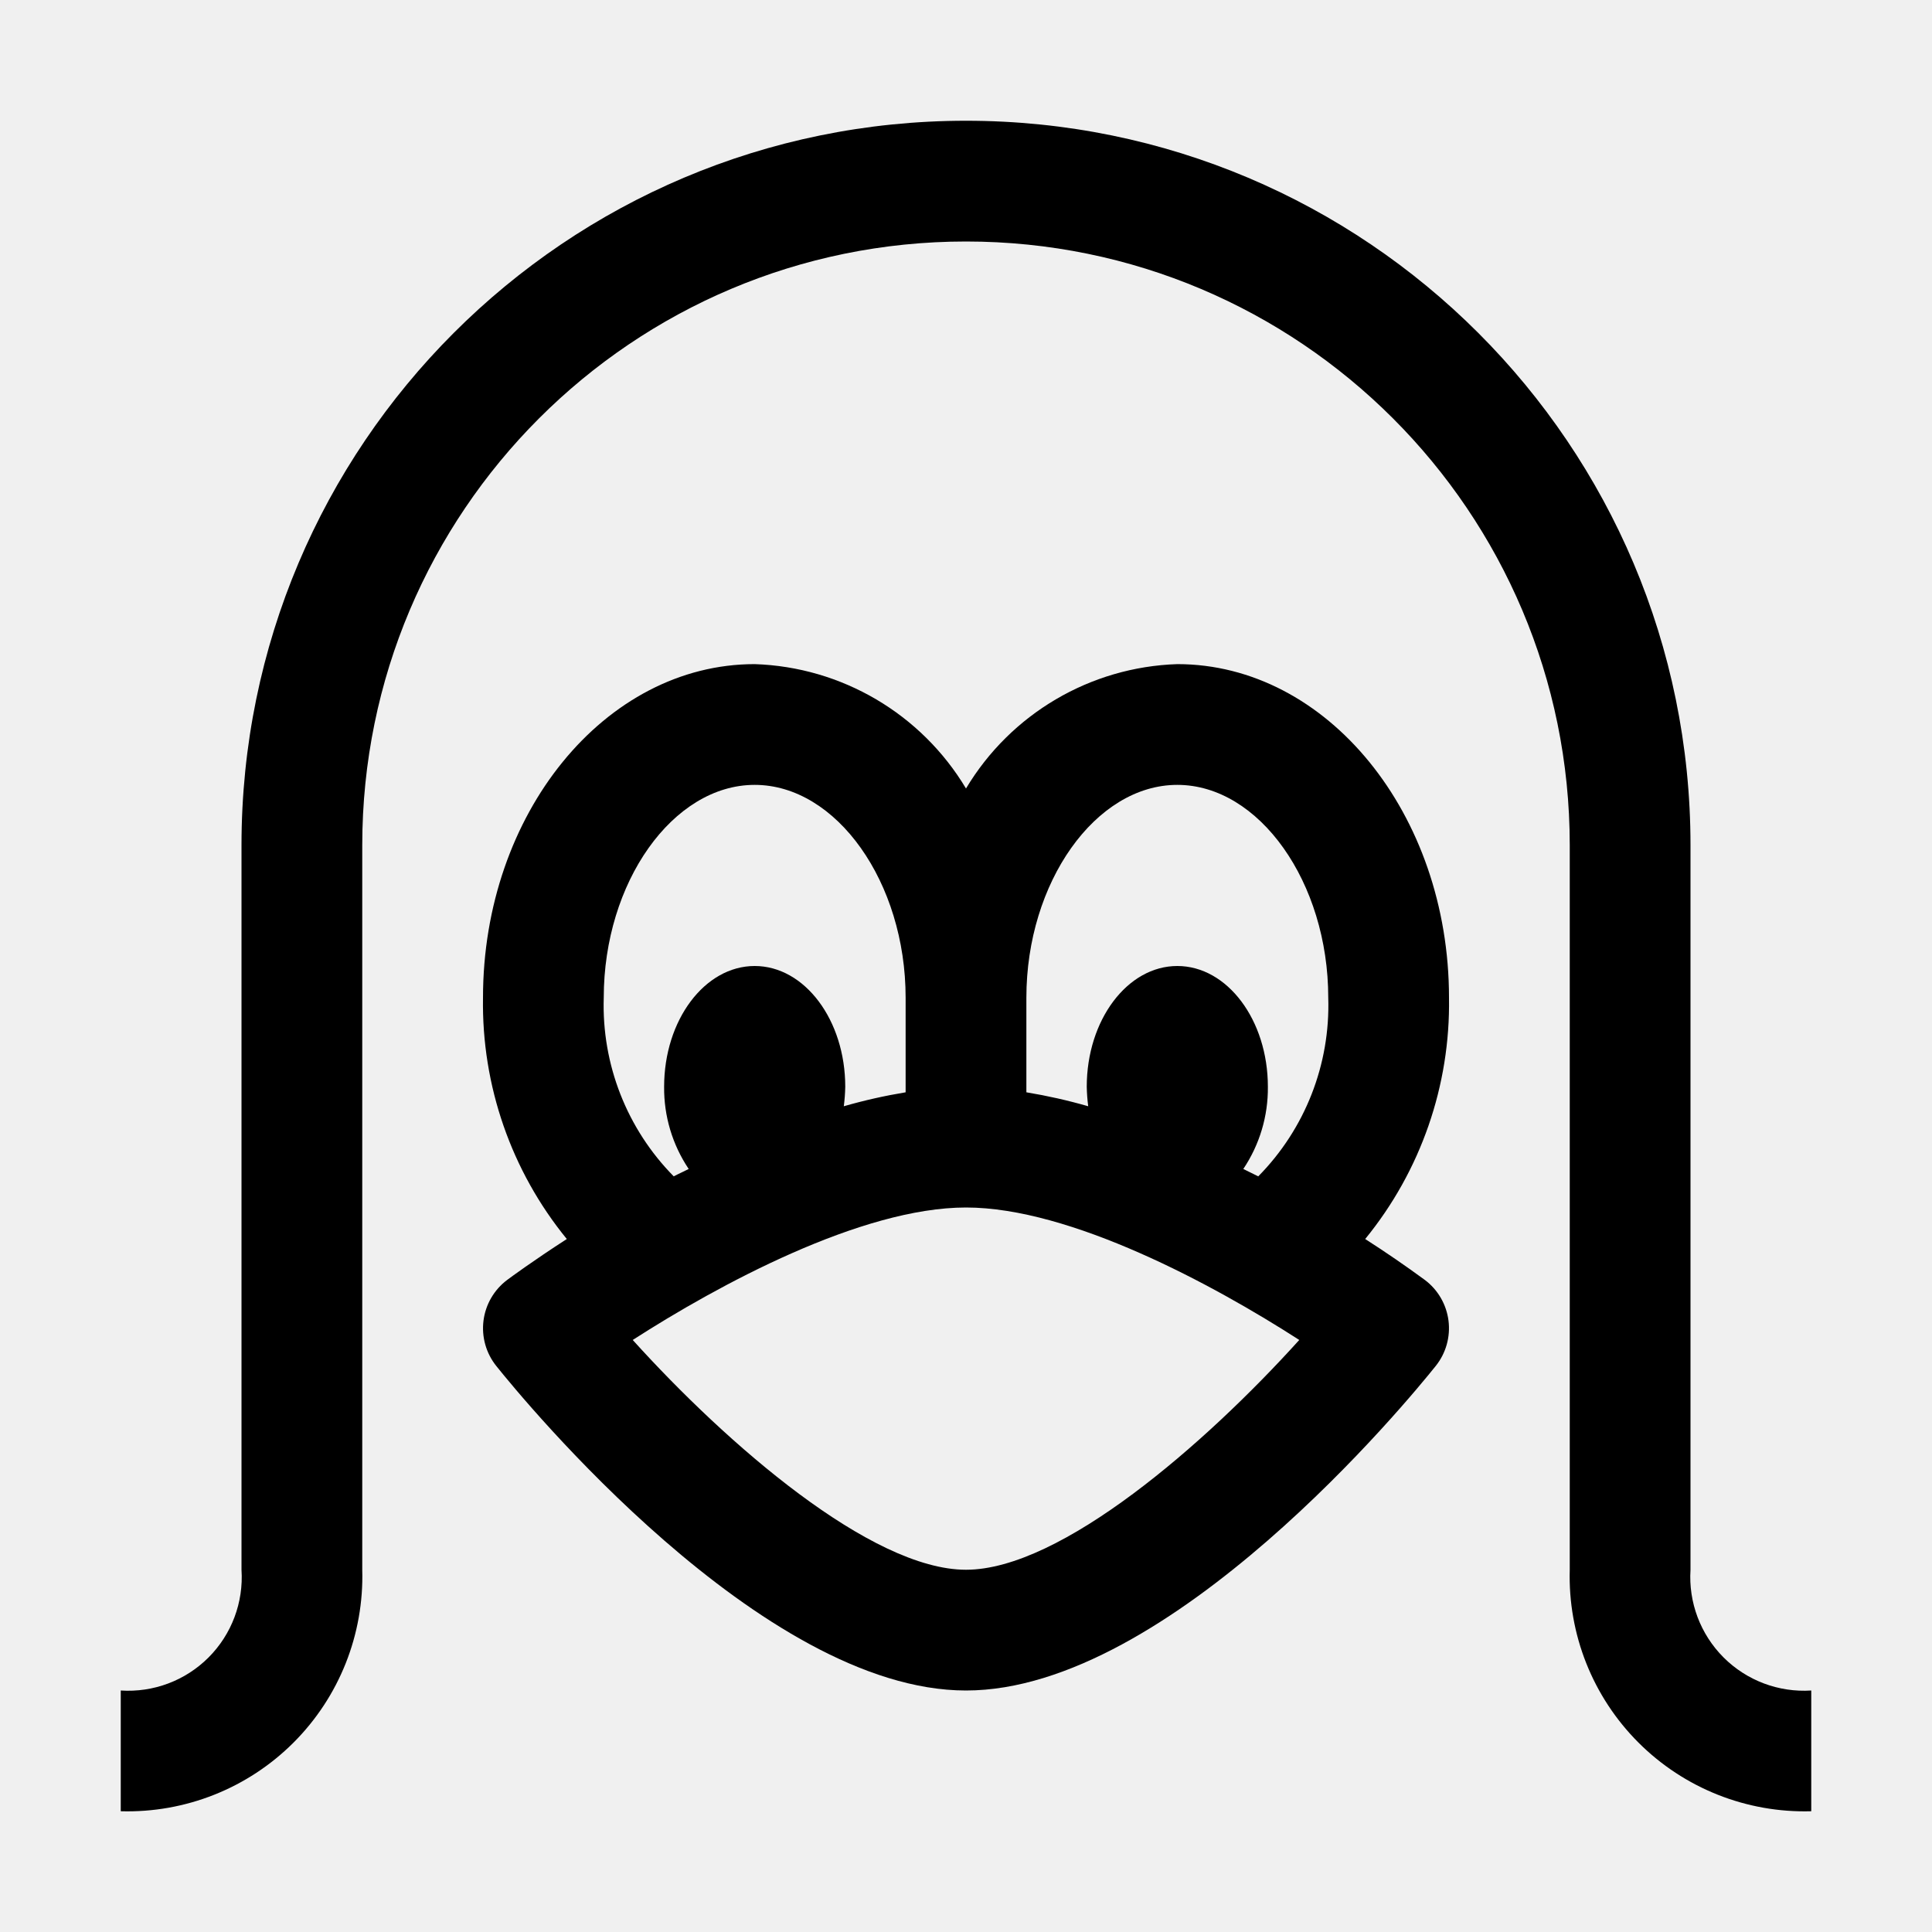
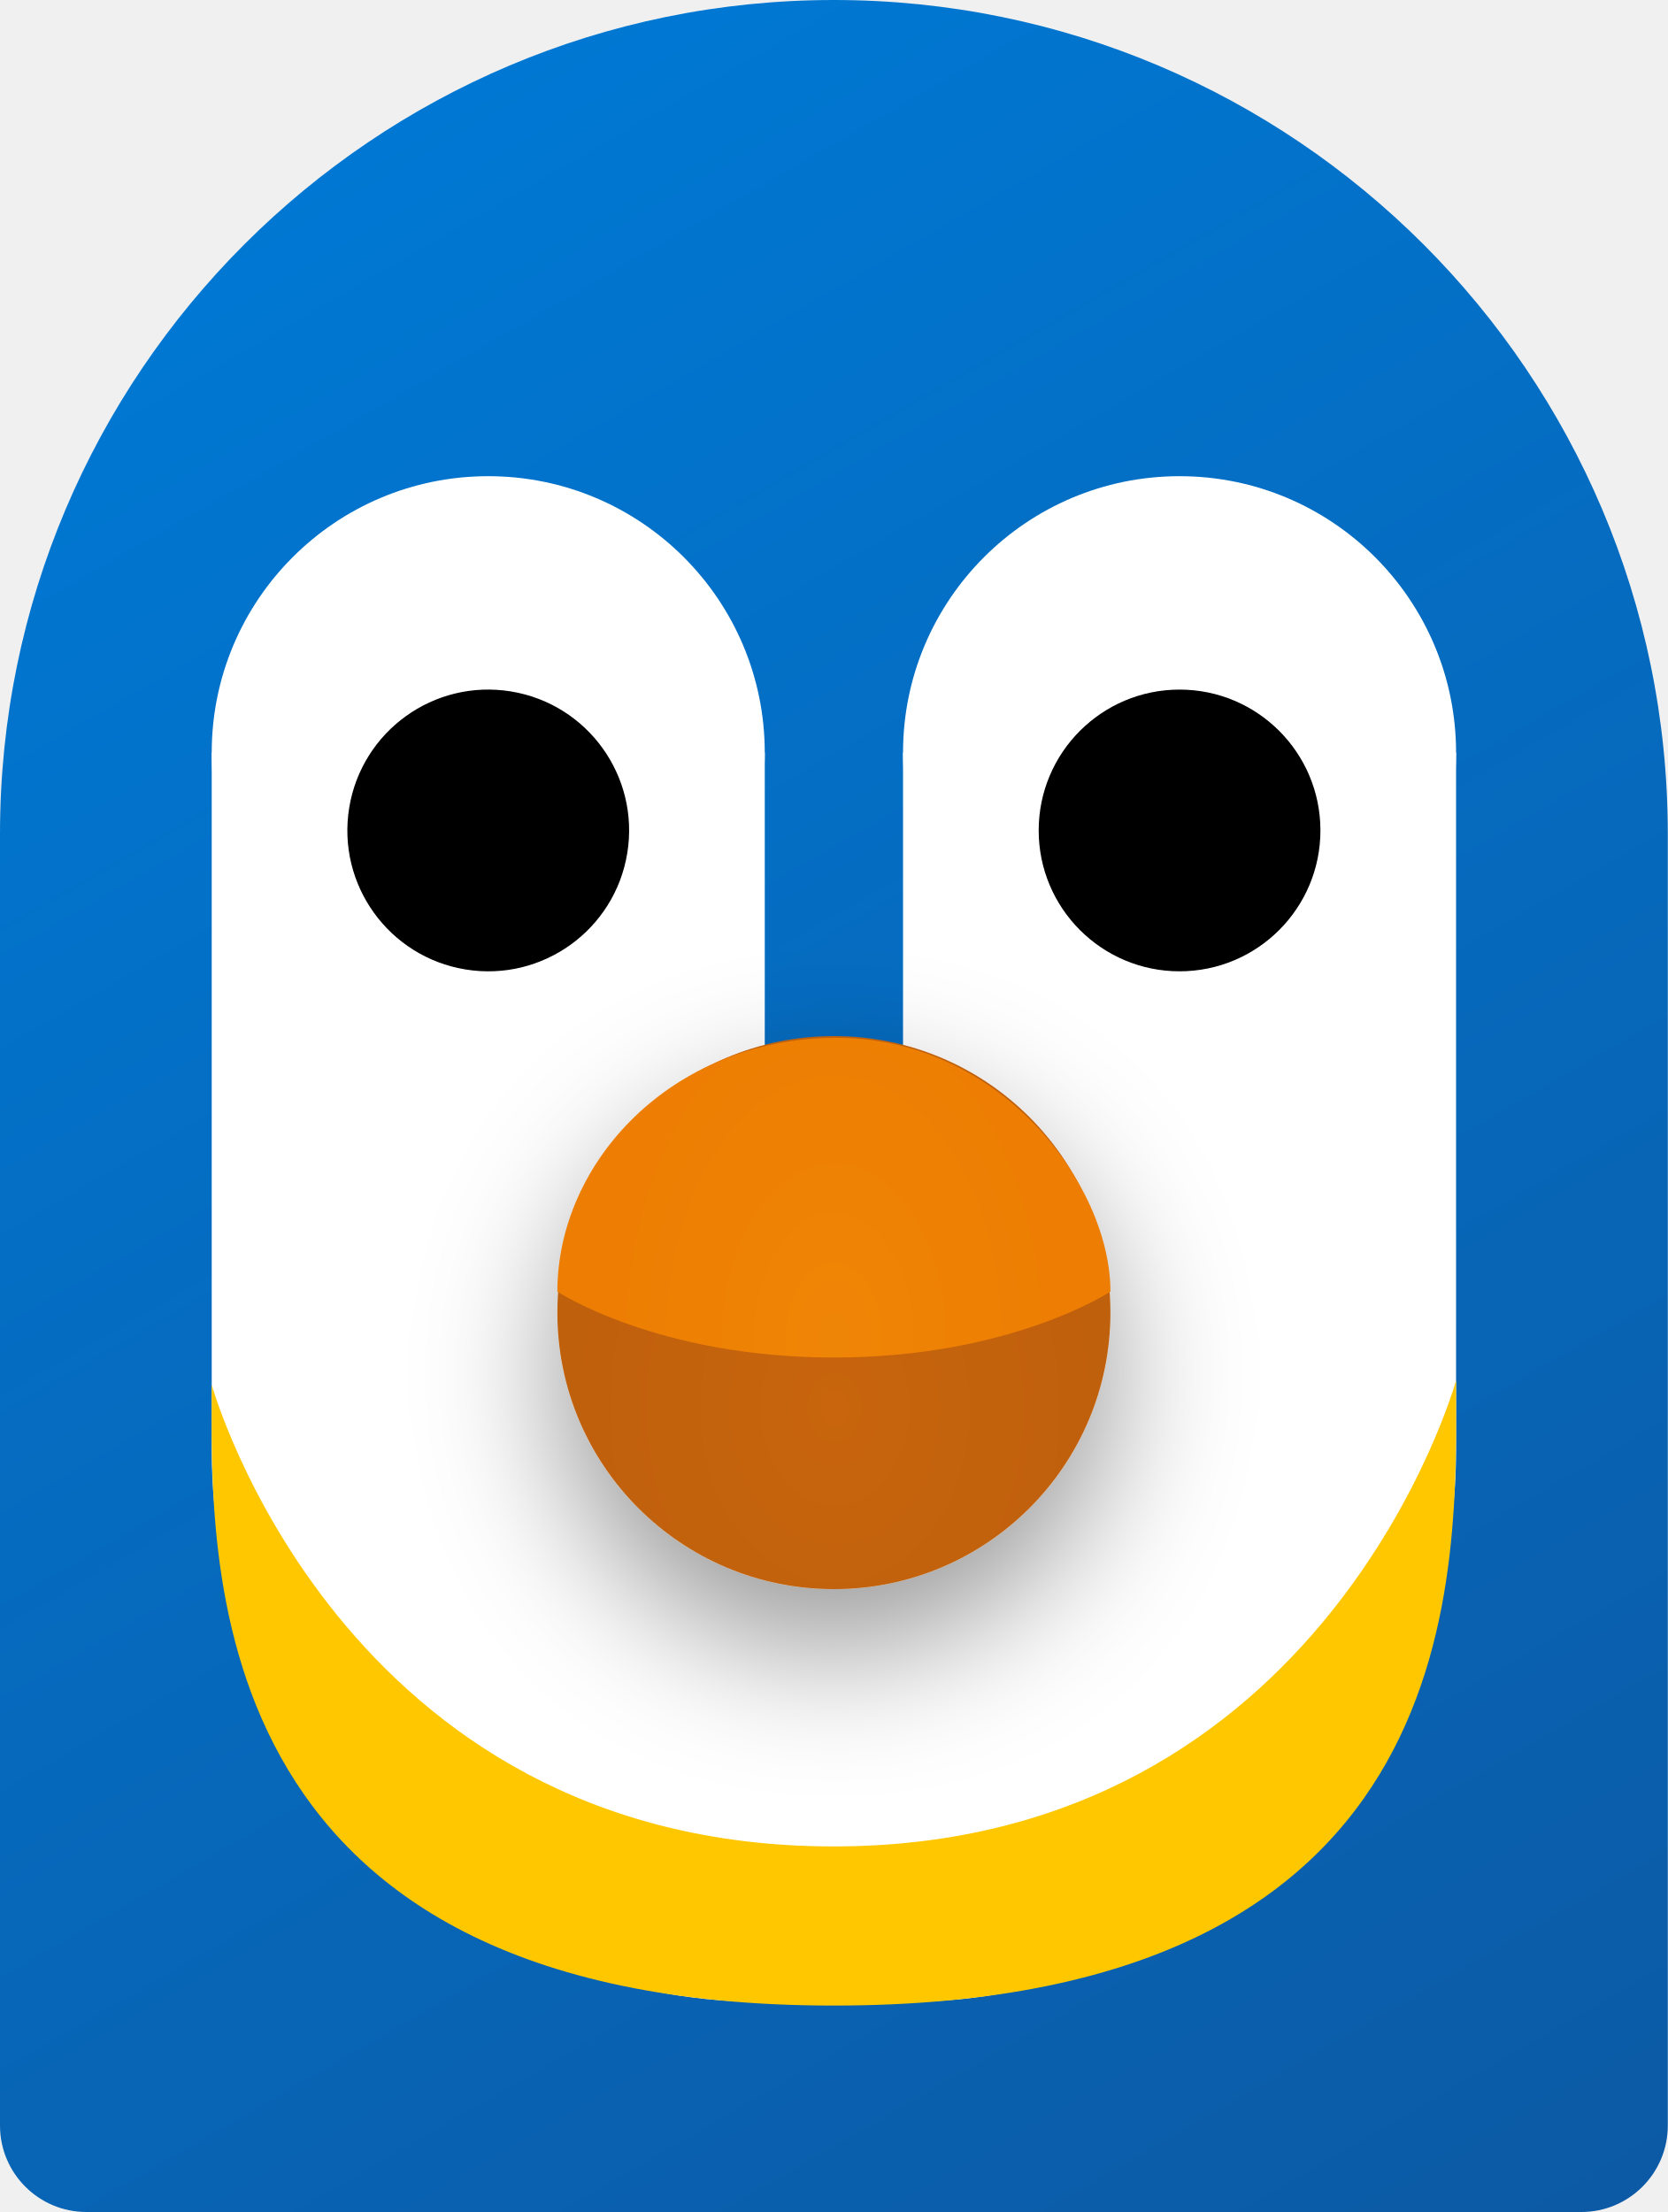
- <svg xmlns="http://www.w3.org/2000/svg" width="1em" height="1em" viewBox="0 0 32 32">
-   <path fill="currentColor" d="M22.612 20.522A6.16 6.16 0 0 0 24 16.525C24 13.48 21.981 11 19.5 11a4.24 4.24 0 0 0-3.5 2.06A4.24 4.24 0 0 0 12.5 11C10.019 11 8 13.479 8 16.525a6.16 6.16 0 0 0 1.388 3.997c-.569.368-.939.641-.988.678a1 1 0 0 0-.18 1.425C8.66 23.175 12.616 28 16 28s7.34-4.825 7.78-5.375a1 1 0 0 0-.18-1.425a19 19 0 0 0-.988-.678M12.5 13c1.355 0 2.5 1.614 2.5 3.525v1.567a9 9 0 0 0-1.024.231A3 3 0 0 0 14 18c0-1.104-.672-2-1.5-2s-1.5.896-1.5 2a2.4 2.4 0 0 0 .407 1.362c-.081.042-.169.08-.248.122A4.03 4.03 0 0 1 10 16.525C10 14.615 11.145 13 12.5 13M16 26c-1.57 0-3.965-2.084-5.52-3.806C11.9 21.28 14.266 20 16 20s4.1 1.279 5.52 2.194C19.965 23.916 17.57 26 16 26m4.84-6.516c-.078-.041-.166-.08-.247-.122A2.4 2.4 0 0 0 21 18c0-1.104-.672-2-1.5-2s-1.5.896-1.5 2a3 3 0 0 0 .024.323A9 9 0 0 0 17 18.092v-1.567C17 14.615 18.145 13 19.5 13s2.5 1.614 2.5 3.525a4.03 4.03 0 0 1-1.16 2.96" />
-   <path fill="currentColor" d="M30 30a3.89 3.89 0 0 1-4-4V14a10 10 0 0 0-20 0v12a3.89 3.89 0 0 1-4 4v-2a1.88 1.88 0 0 0 2-2V14a12 12 0 0 1 24 0v12a1.883 1.883 0 0 0 2 2Z" />
+ <svg xmlns="http://www.w3.org/2000/svg" id="Ebene_2" data-name="Ebene 2" viewBox="0 0 193 256">
+   <defs>
+     <style>
+       .cls-1 {
+         fill: url(#Unbenannter_Verlauf_20);
+       }
+ 
+       .cls-2 {
+         fill: #fff;
+       }
+ 
+       .cls-3 {
+         fill: url(#Unbenannter_Verlauf_25);
+         filter: url(#drop-shadow-1);
+       }
+ 
+       .cls-4 {
+         fill: url(#Unbenannter_Verlauf_13);
+       }
+ 
+       .cls-5 {
+         fill: url(#Unbenannter_Verlauf_37);
+       }
+     </style>
+     <linearGradient id="Unbenannter_Verlauf_13" data-name="Unbenannter Verlauf 13" x1="20.899" y1="28.701" x2="160.518" y2="270.529" gradientUnits="userSpaceOnUse">
+       <stop offset="0" stop-color="#0078d3" />
+       <stop offset="1" stop-color="#0c5aa5" />
+     </linearGradient>
+     <radialGradient id="Unbenannter_Verlauf_25" data-name="Unbenannter Verlauf 25" cx="96.613" cy="162.921" fx="96.613" fy="162.921" r="40.583" gradientTransform="translate(-28.32862 259.5346) rotate(-90) scale(1 .76688)" gradientUnits="userSpaceOnUse">
+       <stop offset="0" stop-color="#c86508" />
+       <stop offset="1" stop-color="#bf6009" />
+     </radialGradient>
+     <filter id="drop-shadow-1" x="40.5" y="102" width="112" height="113" filterUnits="userSpaceOnUse">
+       <feOffset dx="0" dy="7" />
+       <feGaussianBlur result="blur" stdDeviation="8" />
+       <feFlood flood-color="#000" flood-opacity=".4" />
+       <feComposite in2="blur" operator="in" />
+       <feComposite in="SourceGraphic" />
+     </filter>
+     <radialGradient id="Unbenannter_Verlauf_20" data-name="Unbenannter Verlauf 20" cx="96.5" cy="154.76" fx="96.5" fy="154.76" r="40.368" gradientTransform="translate(-2.6625 251.2603) rotate(-90) scale(1 .64075)" gradientUnits="userSpaceOnUse">
+       <stop offset="0" stop-color="#ef8506" />
+       <stop offset="1" stop-color="#ed7e03" />
+     </radialGradient>
+     <radialGradient id="Unbenannter_Verlauf_37" data-name="Unbenannter Verlauf 37" cx="96.951" cy="129.931" fx="96.951" fy="129.931" r="103.074" gradientTransform="translate(-11.25307 226.8818) rotate(-90) scale(1 .83279)" gradientUnits="userSpaceOnUse">
+       <stop offset=".078" stop-color="#ffc700" />
+       <stop offset="1" stop-color="#ffc700" />
+     </radialGradient>
+   </defs>
+   <g id="Ebene_1-2" data-name="Ebene 1">
+     <path class="cls-4" d="M96.5,0h0C149.76,0,193,43.24,193,96.5v149.5c0,5.519-4.481,10-10,10H10C4.481,256,0,251.519,0,246V96.5C0,43.24,43.24,0,96.5,0Z" />
+     <circle class="cls-2" cx="56.5" cy="87.11" r="32" />
+     <circle class="cls-2" cx="136.5" cy="87.11" r="32" />
+     <path class="cls-2" d="M88.5,87.11H24.5v80.777c0,35.237,28.565,63.802,63.802,63.802h.198V87.11Z" />
+     <path class="cls-2" d="M104.5,87.11h64v80.777c0,35.237-28.565,63.802-63.802,63.802h-.198V87.11Z" />
+     <rect class="cls-2" x="75.962" y="178.009" width="40.755" height="48.453" />
+     <circle cx="56.5" cy="96.11" r="16.302" transform="translate(-47.41926 136.4853) rotate(-80.78253)" />
+     <circle cx="136.5" cy="96.11" r="16.302" />
+     <circle class="cls-3" cx="96.5" cy="151.91" r="32" />
+     <path class="cls-1" d="M64.5,149.481c0-14.943,13.165-29.21,32-29.371,19.083-.163,32,16.881,32,29.371,0,0-11.547,7.629-32,7.629s-32-7.629-32-7.629Z" />
+     <path class="cls-5" d="M24.5,160.255c0,19.287-2.595,71.855,71.956,71.855s72.044-50.838,72.044-72.351c0,0-14.9,53.932-72.044,53.932s-71.956-53.437-71.956-53.437Z" />
+   </g>
</svg>
